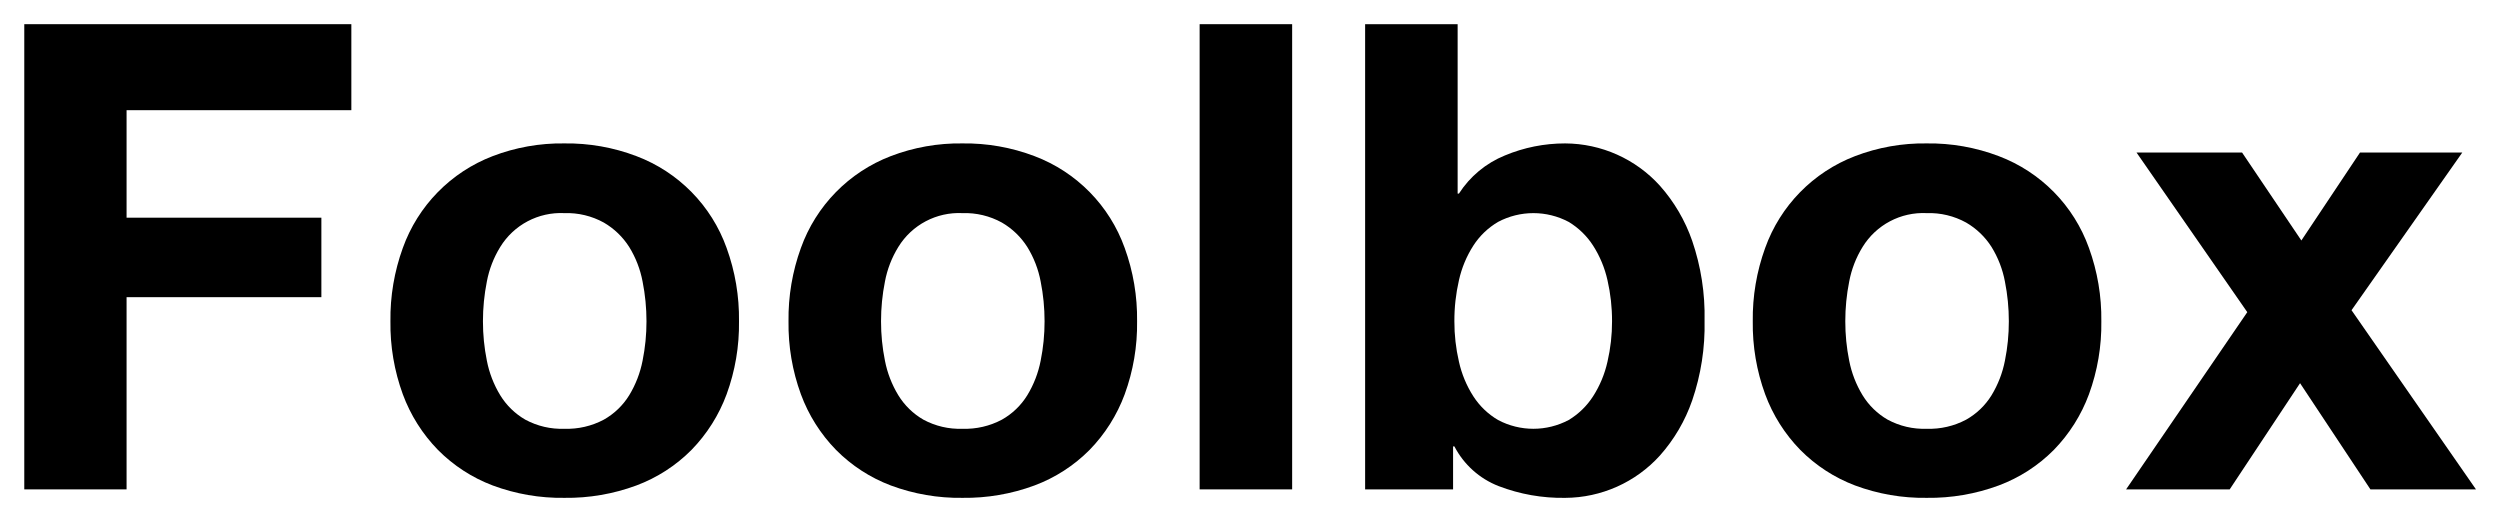
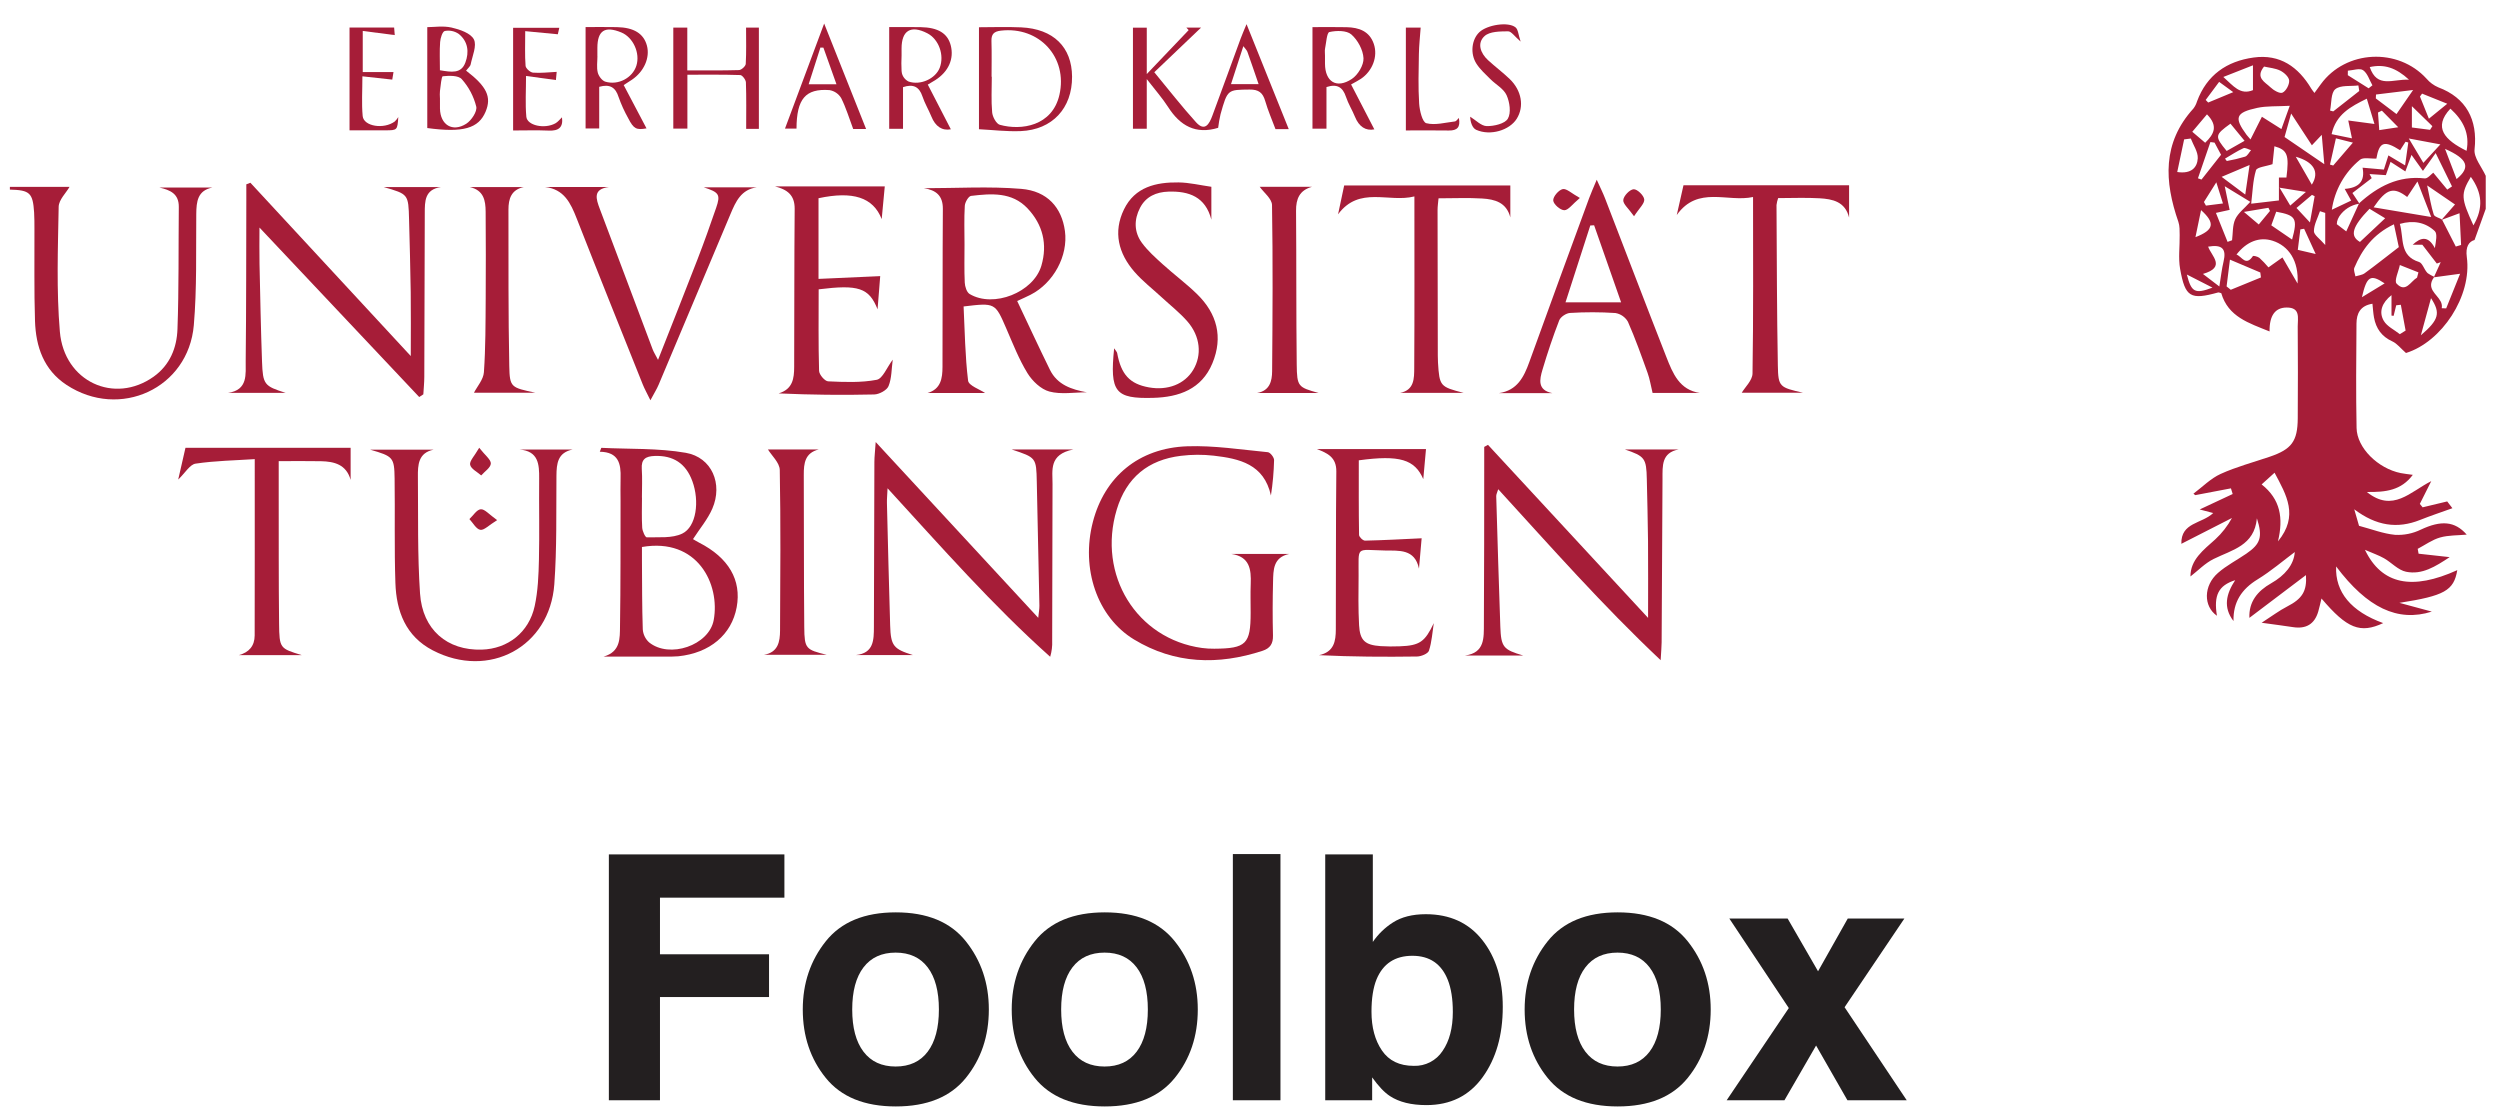
- <svg xmlns="http://www.w3.org/2000/svg" id="Layer_1" data-name="Layer 1" viewBox="0 0 509.472 106.421">
-   <path d="M71.601,4.928V22.454H25.794v21.908H65.493V60.561H25.794V99.73H4.948V4.928Z" />
-   <path d="M82.089,50.536a31.393,31.393,0,0,1,18.323-18.722A39.209,39.209,0,0,1,115.017,29.226a39.741,39.741,0,0,1,14.671,2.589A31.263,31.263,0,0,1,148.078,50.536a42.172,42.172,0,0,1,2.523,14.938,41.617,41.617,0,0,1-2.523,14.871A32.25,32.25,0,0,1,140.908,91.697,31.229,31.229,0,0,1,129.688,98.933a40.688,40.688,0,0,1-14.671,2.523A40.142,40.142,0,0,1,100.411,98.933a31.319,31.319,0,0,1-11.153-7.236A32.188,32.188,0,0,1,82.089,80.345,41.574,41.574,0,0,1,79.566,65.474,42.129,42.129,0,0,1,82.089,50.536ZM99.217,73.506a21.361,21.361,0,0,0,2.722,7.037,14.475,14.475,0,0,0,5.112,4.979,15.596,15.596,0,0,0,7.967,1.859,15.969,15.969,0,0,0,8.033-1.859,14.329,14.329,0,0,0,5.178-4.979A21.405,21.405,0,0,0,130.95,73.506a40.207,40.207,0,0,0,.796-8.032,41.231,41.231,0,0,0-.796-8.1,20.705,20.705,0,0,0-2.722-7.037,15.12,15.12,0,0,0-5.178-4.979,15.548,15.548,0,0,0-8.033-1.926,14.503,14.503,0,0,0-13.079,6.904,20.665,20.665,0,0,0-2.722,7.037,41.194,41.194,0,0,0-.797,8.1A40.171,40.171,0,0,0,99.217,73.506Z" />
-   <path d="M163.214,50.536a31.393,31.393,0,0,1,18.323-18.722A39.209,39.209,0,0,1,196.142,29.226a39.741,39.741,0,0,1,14.671,2.589A31.263,31.263,0,0,1,229.203,50.536a42.172,42.172,0,0,1,2.523,14.938,41.617,41.617,0,0,1-2.523,14.871A32.25,32.25,0,0,1,222.033,91.697,31.229,31.229,0,0,1,210.813,98.933a40.688,40.688,0,0,1-14.671,2.523A40.142,40.142,0,0,1,181.536,98.933a31.319,31.319,0,0,1-11.153-7.236,32.188,32.188,0,0,1-7.17-11.352,41.574,41.574,0,0,1-2.523-14.871A42.129,42.129,0,0,1,163.214,50.536Zm17.128,22.97a21.361,21.361,0,0,0,2.722,7.037,14.475,14.475,0,0,0,5.112,4.979,15.596,15.596,0,0,0,7.967,1.859,15.969,15.969,0,0,0,8.033-1.859,14.329,14.329,0,0,0,5.178-4.979,21.405,21.405,0,0,0,2.722-7.037,40.207,40.207,0,0,0,.796-8.032,41.231,41.231,0,0,0-.796-8.1,20.705,20.705,0,0,0-2.722-7.037,15.12,15.12,0,0,0-5.178-4.979,15.548,15.548,0,0,0-8.033-1.926,14.503,14.503,0,0,0-13.079,6.904,20.665,20.665,0,0,0-2.722,7.037,41.194,41.194,0,0,0-.797,8.1A40.171,40.171,0,0,0,180.342,73.506Z" />
-   <path d="M263.325,4.928V99.73h-18.854V4.928Z" />
-   <path d="M297.05,4.928V39.45h.266A20.132,20.132,0,0,1,306.676,31.682a31.699,31.699,0,0,1,12.282-2.456,26.181,26.181,0,0,1,19.319,8.631,33.301,33.301,0,0,1,6.572,11.219,47.088,47.088,0,0,1,2.522,16.266,47.063,47.063,0,0,1-2.522,16.265,33.277,33.277,0,0,1-6.572,11.22,26.181,26.181,0,0,1-19.319,8.631,36.208,36.208,0,0,1-13.543-2.391,17.182,17.182,0,0,1-9.028-8.099h-.266v8.763h-17.925V4.928Zm30.539,52.181a21.881,21.881,0,0,0-2.921-7.037,15.296,15.296,0,0,0-4.979-4.846,15.365,15.365,0,0,0-14.406,0,15.068,15.068,0,0,0-5.045,4.846,21.837,21.837,0,0,0-2.921,7.037A36.684,36.684,0,0,0,296.386,65.474a36.067,36.067,0,0,0,.929,8.231,21.81,21.81,0,0,0,2.921,7.037,15.052,15.052,0,0,0,5.045,4.847,15.365,15.365,0,0,0,14.406,0,15.28,15.28,0,0,0,4.979-4.847,21.853,21.853,0,0,0,2.921-7.037,36.175,36.175,0,0,0,.929-8.231A36.793,36.793,0,0,0,327.588,57.109Z" />
-   <path d="M359.719,50.536a31.393,31.393,0,0,1,18.323-18.722A39.211,39.211,0,0,1,392.646,29.226a39.74,39.74,0,0,1,14.672,2.589A31.261,31.261,0,0,1,425.708,50.536a42.194,42.194,0,0,1,2.521,14.938,41.638,41.638,0,0,1-2.521,14.871,32.264,32.264,0,0,1-7.17,11.352,31.224,31.224,0,0,1-11.221,7.236,40.687,40.687,0,0,1-14.672,2.523A40.144,40.144,0,0,1,378.041,98.933a31.319,31.319,0,0,1-11.153-7.236,32.188,32.188,0,0,1-7.17-11.352,41.574,41.574,0,0,1-2.523-14.871A42.128,42.128,0,0,1,359.719,50.536Zm17.128,22.97a21.361,21.361,0,0,0,2.722,7.037,14.475,14.475,0,0,0,5.112,4.979,15.593,15.593,0,0,0,7.966,1.859,15.969,15.969,0,0,0,8.033-1.859,14.34,14.34,0,0,0,5.18-4.979,21.424,21.424,0,0,0,2.721-7.037,40.171,40.171,0,0,0,.797-8.032,41.194,41.194,0,0,0-.797-8.1,20.724,20.724,0,0,0-2.721-7.037,15.133,15.133,0,0,0-5.18-4.979,15.547,15.547,0,0,0-8.033-1.926,14.503,14.503,0,0,0-13.078,6.904,20.665,20.665,0,0,0-2.722,7.037,41.194,41.194,0,0,0-.797,8.1A40.171,40.171,0,0,0,376.846,73.506Z" />
-   <path d="M435.399,31.085h21.51l12.083,17.924,11.949-17.924h20.846L479.215,63.216l25.36,36.514H483.066L468.726,78.087,454.386,99.73H433.275L457.971,63.615Z" />
+ <svg xmlns="http://www.w3.org/2000/svg" id="content" viewBox="0 0 1348.207 603.22">
+   <defs>
+     <style>.cls-1{fill:#231f20;}.cls-2{fill:#a61d38;}</style>
+   </defs>
+   <path class="cls-1" d="M328.35,460.764h94.666v23.329H355.911v30.534h58.817v23.059H355.911v55.665H328.35Z" />
+   <path class="cls-1" d="M520.834,581.341q-12.429,15.344-37.74,15.343-25.312,0-37.74-15.343-12.431-15.343-12.431-36.944,0-21.237,12.431-36.807,12.429-15.569,37.74-15.57,25.31,0,37.74,15.57,12.431,15.569,12.43,36.807Q533.264,565.997,520.834,581.341Zm-20.536-14.188q6.034-8.005,6.034-22.756,0-14.75-6.034-22.709-6.037-7.958-17.294-7.96-11.26,0-17.339,7.96-6.081,7.959-6.08,22.709,0,14.752,6.08,22.756,6.079,8.005,17.339,8.003Q494.261,575.157,500.298,567.153Z" />
+   <path class="cls-1" d="M633.515,581.341q-12.429,15.344-37.74,15.343-25.312,0-37.74-15.343-12.431-15.343-12.431-36.944,0-21.237,12.431-36.807,12.429-15.569,37.74-15.57,25.31,0,37.74,15.57,12.431,15.569,12.43,36.807Q645.944,565.997,633.515,581.341Zm-20.536-14.188q6.034-8.005,6.034-22.756,0-14.75-6.034-22.709-6.037-7.958-17.294-7.96-11.26,0-17.339,7.96-6.081,7.959-6.08,22.709,0,14.752,6.08,22.756,6.079,8.005,17.339,8.003Q606.942,575.157,612.978,567.153Z" />
+   <path class="cls-1" d="M690.53,593.351H664.86V460.584H690.53Z" />
+   <path class="cls-1" d="M799.402,506.972q11.016,13.962,11.016,36.029,0,22.88-10.865,37.92-10.863,15.044-30.329,15.042-12.223,0-19.646-4.864-4.437-2.881-9.597-10.088v12.34H714.671V460.764h25.671v47.198A37.568,37.568,0,0,1,751.129,497.514q6.98-4.503,17.769-4.503Q788.387,493.011,799.402,506.972Zm-21.457,59.808q5.54-8.016,5.541-21.077,0-10.448-2.725-17.294-5.177-12.97-19.071-12.97-14.077,0-19.345,12.7-2.726,6.755-2.725,17.474,0,12.612,5.631,20.896,5.629,8.288,17.164,8.287A17.805,17.805,0,0,0,777.945,566.78Z" />
+   <path class="cls-1" d="M910.128,581.341q-12.429,15.344-37.74,15.343-25.312,0-37.74-15.343-12.431-15.343-12.431-36.944,0-21.237,12.431-36.807,12.429-15.569,37.74-15.57,25.31,0,37.74,15.57,12.431,15.569,12.43,36.807Q922.558,565.997,910.128,581.341Zm-20.536-14.188q6.034-8.005,6.034-22.756,0-14.75-6.034-22.709-6.037-7.958-17.294-7.96-11.26,0-17.339,7.96-6.081,7.959-6.08,22.709,0,14.752,6.08,22.756,6.079,8.005,17.339,8.003Q883.555,575.157,889.592,567.153Z" />
+   <path class="cls-1" d="M931.16,593.351l33.507-49.72-32.066-48.279h31.436l16.402,28.438,16.024-28.438H1026.997L994.751,543.181l33.507,50.17H996.282L979.386,563.834l-17.061,29.517Z" />
+   <path class="cls-2" d="M1270.516,106.962c.555.838,1.15,1.736,1.748,2.639l0-0C1271.666,108.698,1271.071,107.8,1270.516,106.962Z" />
+   <path class="cls-2" d="M1316.979,118.479q3.693,7.24,7.387,14.479-3.693-7.239-7.386-14.48Z" />
+   <path class="cls-2" d="M1312.713,116.115c.765.941,2.829,1.459,4.174,2.214l.003-.003C1315.544,117.574,1313.478,117.056,1312.713,116.115Z" />
+   <path class="cls-2" d="M1312.601,149.549l-.002 0c-4.339,6.082,1.52,8.935,3.599,12.985C1314.12,158.485,1308.265,155.632,1312.601,149.549Z" />
+   <path class="cls-2" d="M1316.586,163.434a6.804,6.804,0,0,0-.353-.835A6.804,6.804,0,0,1,1316.586,163.434Z" />
+   <path class="cls-2" d="M1272.108,109.89l.001-.003a15.705,15.705,0,0,0-10.521,6.713A15.7,15.7,0,0,1,1272.108,109.89Z" />
+   <path class="cls-2" d="M1309.286,147.374a22.863,22.863,0,0,0,3.376,1.888l.008-.017A21.327,21.327,0,0,1,1309.286,147.374Z" />
+   <path class="cls-2" d="M1312.528,149.559l.071-.01-.071.01Z" />
+   <path class="cls-2" d="M1334.491,80.534c1.769-16.005-4.559-27.841-19.57-33.435a17.382,17.382,0,0,1-6.336-4.667C1293.193,25.53,1265.029,26.932,1251.604,45.377c-1.104,1.516-2.21,3.03-3.465,4.751-.793-1.072-1.282-1.626-1.654-2.25-7.038-11.809-16.881-18.818-31.143-16.858-14.518,1.995-25.233,9.417-30.51,23.627a11.981,11.981,0,0,1-1.987,3.914c-16.827,18.519-15.649,39.339-8.083,61.091.761,2.188.655,4.727.694,7.107.102,6.105-.808,12.367.245,18.29,2.719,15.299,5.612,16.799,20.478,12.677.394-.109.9.185,1.708.375,3.756,12.778,14.835,16.093,26.047,20.642-.112-8.725,3.114-12.844,9.175-12.896,7.673-.065,5.981,5.77,6.014,10.142q.188,24.842.013,49.686c-.092,12.349-3.349,16.627-15.081,20.622-8.863,3.018-18.001,5.43-26.488,9.279-5.396,2.446-9.823,7.028-14.686,10.652q.491.397.98.794,9.624-1.831,19.248-3.662.468,1.527.936,3.053c-5.727,2.682-11.455,5.363-17.793,8.331,2.738.725,4.6,1.218,7.299,1.932-6.16,5.849-17.476,4.97-17.184,16.595,9.324-4.761,18.304-9.346,27.284-13.93a44.688,44.688,0,0,1-8.966,11.502c-6.45,5.791-13.449,11.025-13.415,20.038,4.034-3.121,7.832-7.128,12.476-9.431,9.978-4.949,21.996-7.148,23.363-21.93,3.233,10.132,1.944,13.814-5.717,19.077-5.081,3.491-10.691,6.351-15.284,10.384-7.904,6.942-7.858,18.039-.55,23.094-1.808-11.031.767-16.325,9.848-19.198-4.894,7.423-6.609,14.663-.917,22.042-.221-10.261,4.373-17.201,12.994-22.481,7.301-4.472,13.872-10.134,20.048-14.734-.458,6.833-5.309,12.638-12.768,16.864-7.336,4.156-12.083,10-11.703,18.633,10.249-7.749,20.506-15.505,30.504-23.064.583,8.648-1.993,12.767-10.137,16.943-4.292,2.2-8.188,5.173-13.763,8.763,7.441,1.031,12.215,1.634,16.968,2.365,6.931,1.066,11.537-1.571,13.55-8.367.67-2.262,1.141-4.583,1.755-7.086,13.79,16.266,20.914,19.066,33.28,13.271-17.279-6.244-25.972-16.704-25.39-30.553,16.822,22.338,33.185,30.158,51.614,24.359-6.028-1.629-11.755-3.176-17.482-4.724,24.186-3.797,29.363-6.557,31.209-17.639-24.205,10.968-40.692,7.909-49.797-10.962,4.404,1.919,7.507,2.967,10.299,4.559,4.057,2.314,7.61,6.399,11.88,7.269,8.62,1.757,15.771-2.768,23.509-7.883-6.547-.723-11.654-1.287-16.76-1.851q-.237-1.312-.476-2.624c3.999-2.1,7.799-4.893,12.051-6.11,4.515-1.292,9.457-1.089,14.374-1.554-6.434-7.383-13.918-7.777-24.749-2.691a28.1,28.1,0,0,1-13.883,2.805c-6.443-.613-12.708-3.085-19.434-4.865-.603-2.084-1.36-4.699-2.578-8.908,11.86,8.96,23.226,10.645,35.504,5.74,5.576-2.228,11.291-4.11,17.427-6.324-.924-1.206-2.155-2.811-2.804-3.657-5.049,1.211-9.146,2.193-13.244,3.176q-.757-.922-1.513-1.844c1.777-3.537,3.553-7.075,6.167-12.279-11.309,5.671-20.726,17.146-34.751,5.848,10.182.148,18.517-.824,24.798-9.242-2.746-.393-4.666-.569-6.545-.952-12.246-2.49-23.57-13.555-23.781-24.292-.37-18.779-.205-37.572-.053-56.358.042-5.256,1.93-9.63,8.613-10.667.287,2.653.4,5.051.83,7.392,1.092,5.951,4.12,10.291,9.89,12.907,2.555,1.159,4.469,3.733,7.361,6.267,19.253-5.962,35.689-30.657,32.804-51.763-.752-5.503,1.097-8.343,4.172-9.177,2.336-6.503,4.186-11.651,6.035-16.799V94.832C1338.372,90.051,1333.995,85.023,1334.491,80.534Zm-106.026,211.413c3.013-12.582,1.341-22.705-8.808-30.71,2.527-2.286,4.615-4.175,6.975-6.31C1233.048,266.967,1239.803,278.203,1228.465,291.947ZM1246.76,78.354c1.09-1.156,2.463-2.611,5.321-5.642.551,6.346.943,10.868,1.374,15.828-7.561-5.165-14.138-9.658-21.441-14.648.807-2.869,1.839-6.534,3.561-12.654C1240.033,68.061,1243.294,73.051,1246.76,78.354Zm-36.017,6.126a85.888,85.888,0,0,1-9.87,2.349q-.483-.639-.966-1.279c3.284-1.919,6.471-4.049,9.911-5.626,1.002-.459,2.727.664,4.121,1.061C1212.888,82.192,1212.056,84.016,1210.743,84.48Zm2.421,4.501c-.892,6.092-1.477,10.08-2.336,15.94-4.521-3.39-7.979-5.983-12.739-9.553C1203.498,93.076,1207.4,91.423,1213.164,88.981Zm-12.355-7.571c-6.561-7.948-6.466-8.56,2.045-14.719,2.403,2.923,4.797,5.837,7.603,9.251C1206.941,77.934,1203.848,79.687,1200.809,81.41Zm-3.032,2.057c-3.683,4.67-7.112,9.02-10.542,13.369l-1.923-.684q3.359-9.772,6.718-19.545,1.12.151,2.239.302C1195.465,79.146,1196.661,81.382,1197.777,83.467Zm-10.786,29.839c7.762,7.001,6.995,10.731-3.021,14.59C1185.004,122.899,1185.965,118.259,1186.991,113.306Zm2.627-2.425q-.538-.974-1.075-1.947c1.95-3.101,3.9-6.203,6.676-10.62,1.436,4.575,2.355,7.503,3.582,11.41C1195.427,110.149,1192.523,110.515,1189.618,110.881Zm12.783,2.304c-.767-3.701-1.482-7.154-2.641-12.751,5.556,3.388,9.498,5.791,13.794,8.41-3.255,3.62-6.619,6.086-8.131,9.397-1.525,3.34-1.213,7.52-1.705,11.331q-1.215.432-2.429.863c-2.005-4.988-4.01-9.976-6.281-15.624C1197.613,114.239,1199.823,113.752,1202.402,113.185Zm20.925-1.128q.416.85.833,1.7c-1.905,2.299-3.811,4.598-6.048,7.297-2.408-2.037-4.369-3.696-8.004-6.772C1215.712,113.339,1219.519,112.698,1223.326,112.057Zm-9.3-2.205c.765-6.273.88-12.386,2.58-18.022.515-1.708,5.41-2.096,8.923-3.303.232-2.181.623-5.869,1.024-9.652,7.071,2.001,8.012,4.685,6.474,16.877H1228.983v12.341C1224.174,108.658,1219.631,109.193,1214.026,109.852Zm13.498,4.319c10.722,1.971,11.651,3.617,8.561,15.022-4.051-2.772-7.462-5.106-11.216-7.674C1225.769,119.028,1226.661,116.56,1227.525,114.171Zm7.565-3.311c-1.685-2.816-3.37-5.632-5.773-9.65,5.563.898,8.964,1.447,14.224,2.296C1240.032,106.56,1237.561,108.71,1235.09,110.86Zm11.714-5.77q.721.359,1.442.717c-.762,4.265-1.523,8.53-2.526,14.148-2.958-3.177-4.869-5.228-7.266-7.804C1241.51,109.566,1244.157,107.328,1246.804,105.09Zm-.082-5.507c-3.359-5.849-6.004-10.455-8.649-15.061C1247.831,87.295,1251.014,92.778,1246.721,99.583Zm-25.766-63.686c2.779.641,6.059.854,8.776,2.202,2.071,1.028,4.66,3.42,4.779,5.344.137,2.212-1.699,5.664-3.606,6.528-1.487.674-4.863-1.306-6.565-2.965C1221.532,44.271,1216.091,41.984,1220.955,35.897Zm-3.636,22.277c5.115-1.097,10.545-.727,17.509-1.117-1.807,5.029-3.048,8.484-4.512,12.557-3.914-2.479-6.96-4.408-10.504-6.653-2.035,4.042-3.949,7.847-6.161,12.241-1.204-1.414-1.704-1.934-2.128-2.51C1204.693,63.425,1205.595,60.688,1217.319,58.174Zm-2.333-22.959V48.614c-6.947,2.843-10.555-2.304-15.988-7.106C1204.78,39.232,1209.609,37.331,1214.986,35.215Zm-18.246,8.935c2.562,1.865,4.635,3.375,7.609,5.54-5.188,2.155-9.344,3.881-13.5,5.607q-.679-.698-1.358-1.396C1191.778,50.825,1194.065,47.748,1196.74,44.15Zm-6.556,17.513c6.199,6.336,3.781,10.698-.973,15.324-2.155-1.837-4.334-3.695-6.949-5.924C1185.107,67.687,1187.67,64.646,1190.184,61.663Zm-16.039,31.103c1.264-5.978,2.491-11.784,3.719-17.59q1.799-.237,3.598-.473c1.35,3.561,3.928,7.184,3.751,10.667C1184.968,90.178,1181.896,93.932,1174.145,92.765Zm5.19,55.283c4.735,2.419,8.809,4.5,13.822,7.061C1183.729,158.655,1181.763,157.666,1179.335,148.048Zm19.779-6.955c-.953,3.98-1.386,8.085-2.261,13.402-3.015-2.305-5.462-4.175-8.853-6.768,12.68-3.696,4.562-9.609,2.808-14.719C1198.416,131.71,1200.762,134.215,1199.114,141.093Zm3.903,15.181q-1.127-.906-2.254-1.813c.542-4.341,1.083-8.682,1.802-14.45,6.385,2.703,11.383,4.82,16.382,6.936q.169,1.337.339,2.675Q1211.152,152.949,1203.017,156.274Zm36.028-3.361c-2.563-4.421-5.126-8.842-8.162-14.079-2.568,1.825-4.853,3.449-7.539,5.358a53.592,53.592,0,0,0-4.863-5.105c-.901-.745-3.305-1.325-3.536-.981-3.836,5.729-5.885.275-8.841-.835,5.51-7.096,12.474-9.666,19.438-7.459C1234.291,132.587,1239.768,140.703,1239.045,152.914Zm.117-18.178c.496-3.965.937-7.492,1.379-11.02q1.018-.174,2.036-.349c1.86,4.063,3.719,8.126,6.232,13.618C1244.699,136.026,1242.216,135.448,1239.162,134.736Zm14.794-2.614c-2.893-3.37-6.123-5.443-6.099-7.477.042-3.596,2.064-7.169,3.257-10.751q1.422.461,2.842.921Zm76.216-50.782c-11.617-5.725-18.258-12.574-8.712-22.75C1328.471,64.975,1331.978,72.062,1330.171,81.339Zm-5.392,15.234c-1.999-5.241-3.903-10.233-6.213-16.29C1330.899,85.751,1332.486,90.246,1324.779,96.573Zm-18.6-46.086c4.021,1.617,8.043,3.234,13.586,5.462-3.695,3.009-6.159,5.016-9.905,8.067-1.987-4.937-3.402-8.451-4.816-11.966Q1305.612,51.269,1306.179,50.487Zm9.874,27.379c-3.587,3.895-6.16,6.689-9.175,9.962-2.394-4.005-4.482-7.5-7.858-13.149C1305.825,75.954,1310.607,76.848,1316.053,77.867Zm-15.368-9.12V57.265c4.655,4.533,7.857,7.651,11.058,10.769l-1.256,1.98C1307.467,69.624,1304.447,69.233,1300.684,68.747Zm-8.292-7.235c-3.888-2.94-7.522-5.687-11.157-8.435q.053-1.053.105-2.106c6.088-.741,12.175-1.482,20.006-2.436C1297.617,53.941,1295.195,57.45,1292.393,61.512Zm.94,7.11c-4.415.668-6.888,1.042-10.248,1.55-.252-3.537-.463-6.512-.674-9.486q1.042-.507,2.084-1.015C1287.035,62.244,1289.576,64.818,1293.332,68.622Zm5.808-25.651c-8.782-.409-17.188,4.867-21.181-6.807C1285.767,34.464,1292.02,36.45,1299.14,42.971ZM1268.373,74.599c-4.001-.823-7.148-1.47-10.978-2.257,2.345-10.652,10.197-14.817,18.984-19.13,1.367,4.523,2.605,8.623,4.123,13.645-4.966-.661-9.138-1.217-14.126-1.881C1267.141,68.662,1267.624,70.991,1268.373,74.599Zm-2.21-36.48c2.8-.183,6.395-1.517,8.203-.266,2.408,1.666,3.425,5.343,5.039,8.156q-1.025.807-2.048,1.615-5.614-3.534-11.227-7.068Q1266.147,39.337,1266.163,38.119Zm-6.77,9.978c2.806-2.306,8.184-1.483,12.445-2.019q.235,1.498.469,2.995-7.016,5.502-14.032,11.004-.854-.224-1.708-.449C1257.397,55.648,1256.945,50.109,1259.393,48.097Zm.321,26.505c3.158.797,5.87,1.482,9.167,2.314-4.001,4.653-7.31,8.501-10.619,12.349l-1.742-.518C1257.505,84.383,1258.491,80.019,1259.714,74.602Zm-2.202,38.517a42.554,42.554,0,0,1,15.152-26.937c1.785-1.524,5.74-.506,8.868-.666,1.582-8.953,4.115-10.031,12.802-4.495q1.469-2.288,2.937-4.574.741.201,1.482.401c-.531,3.802-1.062,7.604-1.724,12.339-3.576-2.134-6.214-3.709-9.01-5.378-.862,2.706-1.592,4.997-2.434,7.639-3.698-.328-7.265-.645-11.488-1.019,1.461,7.511-2.142,10.873-9.641,11.438,1.258,2.28,2.201,3.986,3.483,6.308C1264.636,109.741,1261.703,111.132,1257.512,113.119Zm7.786,11.672c-2.135-1.63-3.771-2.879-5.092-3.888a6.997,6.997,0,0,1,.602-2.833,10.103,10.103,0,0,1,.781-1.47,15.705,15.705,0,0,1,10.521-6.713c.038-.083.077-.167.115-.251l.04-.035c-.598-.903-1.192-1.801-1.748-2.639-.565-.853-1.089-1.644-1.532-2.313-.131-.198-.255-.385-.371-.559,3.764-2.898,7.087-5.457,10.41-8.016q-.579-1.1-1.159-2.201c2.818.184,5.636.368,8.797.574.815-2.315,1.612-4.579,2.52-7.158,2.65,1.711,5.079,3.28,7.983,5.155,1.028-2.763,1.923-5.167,3.316-8.911,2.234,3.127,3.904,5.465,6.168,8.635,1.921-2.693,3.632-5.092,6.859-9.617,3.603,7.347,6.209,12.661,8.815,17.974q-1.276.863-2.553,1.727-3.772-4.559-7.548-9.123c-1.144.808-3.026,3.259-4.61,3.08-14.181-1.603-25.315,4.335-35.347,13.392.054.082.108.164.163.245l-.002-.002c-.105.01-.212.033-.317.046C1269.933,114.649,1267.753,119.418,1265.297,124.791Zm45.811-7.77c-11.303-1.895-20.684-3.468-31.057-5.207,6.975-10.293,10.819-11.147,18.103-5.579,1.381-2.086,2.758-4.165,5.529-8.349C1306.45,105.015,1308.34,109.886,1311.108,117.021Zm-33.271-4.434c2.578,1.564,5.261,3.192,8.435,5.117-4.745,4.458-9.147,8.594-13.594,12.773C1267.111,127.256,1268.403,122.328,1277.838,112.587Zm-7.611,36.448c-.228-1.546-1.102-3.365-.582-4.595,4.111-9.713,9.938-18.009,21.362-23.487,1.182,5.52,2.124,9.917,2.638,12.315-7.089,5.461-12.684,9.91-18.457,14.114C1273.846,148.36,1271.897,148.506,1270.227,149.035Zm3.509,11.243c2.661-11.37,4.593-12.6,12.259-7.455C1281.914,155.304,1278.197,157.565,1273.736,160.278Zm20.456,19.935c-2.959-2.353-6.872-4.147-8.658-7.189-2.852-4.856-.932-9.816,4.158-13.867v11.033q.572.069,1.144.139.701-2.845,1.401-5.691l2.49-.276,2.578,13.909Q1295.748,179.242,1294.192,180.213Zm9.274-30.485c-3.489,2.021-6.126,8.433-11.029,3.21-1.39-1.481,1.07-6.575,1.763-10.012l10.016,3.961Q1303.842,148.307,1303.466,149.727Zm2.064,31.082c1.93-7.057,3.64-13.313,5.475-20.021C1316.272,168.828,1315.288,172.45,1305.53,180.809Zm13.651-14.507q-1.206-.044-2.412-.088a5.156,5.156,0,0,0,.068-1.725,5.444,5.444,0,0,0-.251-1.056,6.804,6.804,0,0,0-.353-.835c-.011-.022-.024-.043-.035-.065-2.079-4.05-7.939-6.902-3.599-12.985l-.071.01v-0l.134-.296a22.863,22.863,0,0,1-3.376-1.888,4.055,4.055,0,0,1-.392-.373c-1.634-1.781-2.494-5.143-4.338-5.716-10.821-3.356-8.078-12.918-10.365-20.541,7.251-2.089,13.711-.897,18.806,3.839,1.555,1.446.68,5.506.076,9.237-3.588-6.883-7.604-5.868-11.977-1.823h5.239c2.782,3.611,5.29,6.87,7.799,10.127q1.055-.379,2.11-.757-1.788,3.939-3.575,7.877c.034.019.071.037.104.056l-.007.008 0-0-0.0 0c-.061.082-.109.159-.166.239,1.976-.269,3.955-.539,6.199-.844,2.271-.309,4.814-.656,7.9-1.076C1323.711,155.052,1321.446,160.677,1319.181,166.303Zm5.185-33.345q-3.693-7.24-7.387-14.479c-.11.041-.221.082-.33.123.08-.09.159-.181.238-.272-1.345-.755-3.409-1.274-4.174-2.214a1.339,1.339,0,0,1-.243-.433c-1.406-4.324-2.088-8.883-3.544-15.685,5.674,3.881,9.961,6.814,15.02,10.274-2.866,3.272-4.975,5.679-7.056,8.055l.019.01-.003.003.001.001.001-.001.072.14c2.593-.963,5.247-1.949,9.407-3.493.299,6.137.568,11.63.836,17.123Q1325.794,132.533,1324.366,132.958Zm9.515-11.411c-6.78-14.764-6.875-16.873-1.403-26.178C1338.726,104.175,1339.265,112.206,1333.881,121.547Z" />
+   <path class="cls-2" d="M1316.907,118.34l-.001-.001-.216.221C1316.761,118.487,1316.904,118.342,1316.907,118.34Z" />
+   <path class="cls-2" d="M105.844,115.439c.067-6.74.685-12.704,8.669-14.298H85.986c5.886,1.367,10.511,3.358,10.441,10.486-.218,21.97.071,43.957-.723,65.905-.363,10.028-4.056,19.34-12.856,25.606-21.127,15.045-48.271,2.735-50.566-24.294-1.894-22.309-1.039-44.883-.643-67.326.067-3.771,3.991-7.473,5.872-10.752H5.33v1.484c10.753.262,12.393,1.775,13.069,12.342.189,2.954.158,5.924.172,8.886.075,16.548-.227,33.107.307,49.64.447,13.848,4.698,26.36,17.004,34.455,28.696,18.875,65.714,1.88,68.64-32.189C106.228,155.509,105.646,135.429,105.844,115.439Z" />
+   <path class="cls-2" d="M559.122,259.916q.711,33.342,1.409,66.684c.035,1.766-.324,3.54-.626,6.587-29.375-31.772-57.775-62.488-87.657-94.808-.346,5.094-.697,7.94-.708,10.788-.11,29.65-.135,59.3-.257,88.95-.029,6.963-.036,14.122-9.7,15.147h30.735c-10.479-3.269-11.937-4.934-12.272-16.007-.665-21.976-1.194-43.956-1.738-65.935-.054-2.19.176-4.388.338-7.998,29.239,31.911,56.576,63.061,87.7,90.865a25.78,25.78,0,0,0,1.076-8.636q.08-42.252.188-84.504c.031-7.448-2.062-15.976,11.203-18.652H545.583C558.848,246.789,558.841,246.789,559.122,259.916Z" />
+   <path class="cls-2" d="M876.265,242.385c10.762,3.647,11.6,4.726,11.833,16.019.229,11.11.561,22.22.655,33.331.115,13.438.027,26.879.027,41.483-29.183-31.545-57.76-62.434-86.336-93.323l-2.032,1.114q0,5.08-0,10.161c-.039,28.406.008,56.813-.178,85.218-.048,7.397.619,15.667-10.138,17.112h31.305c-10.665-3.151-11.909-4.454-12.302-15.604-.828-23.441-1.522-46.887-2.21-70.334-.029-.987.556-1.991,1.077-3.73,28.56,31.242,55.963,62.375,87.597,92.194.271-4.809.512-7.223.528-9.638q.282-44.087.47-88.175c.019-6.992-.587-14.092,8.735-15.83H876.265Z" />
+   <path class="cls-2" d="M141.302,194.936c-.63-17.536-.971-35.083-1.35-52.627-.136-6.278-.022-12.561-.022-19.59,29.011,30.778,57.578,61.085,86.146,91.392q1.111-.726,2.222-1.452c.181-3.142.507-6.284.52-9.427q.182-44.122.254-88.244c.01-6.444-.052-12.797,8.615-14.089H206.983c13.243,3.808,13.266,3.808,13.616,17.419.337,13.094.718,26.188.895,39.285.148,10.969.03,21.942.03,34.409-29.468-31.842-57.979-62.649-86.489-93.456q-1.099.424-2.198.848c0,2.832.007,5.664-.001,8.496-.077,28.922-.017,57.845-.336,86.763-.078,7.054,1.392,15.702-9.602,17.217H154.075C142.508,208.201,141.75,207.433,141.302,194.936Z" />
+   <path class="cls-2" d="M566.202,199.408c-5.979-12.158-11.663-24.461-17.649-37.074,2.769-1.29,5-2.247,7.158-3.347C568.179,152.634,576.11,137.929,574.301,124.593c-1.706-12.579-9.395-21.571-23.573-22.745-17.376-1.439-34.961-.343-52.456-.343,6.435,1.012,10.244,3.908,10.193,11.152-.199,28.411-.09,56.823-.194,85.235-.022,6.093-.851,11.956-8.069,14.053H531.255c-2.875-1.973-8.85-3.969-9.18-6.657-1.631-13.294-1.769-26.771-2.425-40.016,17.095-2.051,17.001-2.011,23.041,11.914,3.534,8.148,6.788,16.533,11.404,24.052,2.603,4.239,7.248,8.686,11.811,9.905,6.313,1.688,13.416.424,20.181.424C577.878,210.049,570.197,207.533,566.202,199.408ZM522.9,158.547c-1.573-.943-2.522-3.997-2.623-6.127-.326-6.893-.122-13.811-.132-20.72s-.259-13.832.151-20.716c.114-1.916,2.004-5.177,3.372-5.339,10.862-1.285,22.012-2.241,30.487,6.754,8.228,8.735,10.819,19.312,7.458,30.838C557.398,157.69,535.72,166.235,522.9,158.547Z" />
+   <path class="cls-2" d="M377.013,292.631c-1.258-.641-2.454-1.405-3.291-1.888,3.675-5.683,7.92-10.674,10.417-16.424,5.801-13.361-.245-27.688-14.316-30.132-14.891-2.586-30.346-1.923-45.554-2.679q-.403,1.053-.807,2.106c10.217.15,11.451,6.599,11.21,14.198-.133,4.191-.008,8.39-.018,12.586-.056,22.457.065,44.918-.294,67.371-.101,6.293.363,13.734-8.842,16.314q16.438,0,32.877-.006a72.759,72.759,0,0,0,7.397-.151c17.052-1.769,28.764-11.655,31.491-26.472C399.973,312.826,392.938,300.753,377.013,292.631Zm-30.837-24.267c0-5.163.27-10.344-.075-15.485-.354-5.272,2.087-6.812,6.917-6.988,10.037-.365,16.834,3.985,20.352,13.571,3.961,10.796,2.204,24.606-5.444,28.295-5.473,2.64-12.695,1.839-19.153,2.016-.805.022-2.328-3.333-2.443-5.19-.333-5.389-.118-10.811-.118-16.22ZM384.89,334.401c-2.513,13.649-23.884,20.922-34.851,12.01a10.455,10.455,0,0,1-3.397-6.938c-.429-12.308-.353-24.633-.446-36.953-.018-2.43-.003-4.861-.003-7.532C376.251,289.796,388.441,315.118,384.89,334.401Z" />
+   <path class="cls-2" d="M674.491,314.872c-.201,5.182-.043,10.379-.043,15.569-0,16.878-2.41,19.284-19.593,19.4a46.402,46.402,0,0,1-6.65-.401c-35.297-4.881-56.553-39.419-45.963-74.64,5.184-17.242,16.937-26.843,34.611-28.984a75.885,75.885,0,0,1,17.698-.081c13.846,1.603,27.116,4.553,30.836,21.481a146.094,146.094,0,0,0,1.704-19.104c.014-1.466-2.063-4.126-3.368-4.251-14.459-1.383-29.002-3.69-43.433-3.187-26.252.915-44.646,16.515-50.936,40.85-6.479,25.069,2.235,51.254,22.271,63.374,21.864,13.226,45.294,13.907,69.255,6.064,4.083-1.336,5.731-3.846,5.616-8.256-.251-9.632-.208-19.279.036-28.912.162-6.356-.006-13.23,8.719-15.065h-31.215C673.957,300.185,674.794,307.051,674.491,314.872Z" />
+   <path class="cls-2" d="M290.762,258.099c-.141,14.573.222,29.154-.12,43.72-.196,8.35-.523,16.859-2.282,24.974-3.097,14.284-14.501,23.12-28.537,23.539-18.583.555-31.976-10.636-33.305-30.26-1.416-20.902-.942-41.936-1.153-62.914-.064-6.434.191-12.958,8.464-14.655H199.634c12.388,3.58,13.01,4.123,13.172,15.609.265,18.77-.204,37.559.427,56.312.513,15.264,5.553,28.724,20.171,36.313,30.281,15.719,63.058-1.806,65.529-35.643,1.419-19.424.975-38.99,1.148-58.495.059-6.642.633-12.526,8.776-14.187H280.08C290.404,243.251,290.836,250.343,290.762,258.099Z" />
+   <path class="cls-2" d="M898.663,192.588c-11.178-28.486-22.057-57.09-33.092-85.633-1.091-2.822-2.463-5.535-4.48-10.026-1.905,4.599-3.107,7.227-4.098,9.931-10.785,29.432-21.622,58.845-32.244,88.336-2.954,8.2-6.552,15.355-16.373,16.808h28.781c-8.152-1.576-6.906-7.325-5.323-12.628,2.68-8.983,5.64-17.903,9.035-26.634.724-1.86,3.757-3.857,5.829-3.974a190.915,190.915,0,0,1,24.441.039,9.563,9.563,0,0,1,6.777,4.718c3.974,9.025,7.287,18.349,10.622,27.643,1.171,3.264,1.704,6.756,2.676,10.749h25.53C905.678,210.322,902.085,201.308,898.663,192.588ZM844.251,163.039c4.554-14.119,8.959-27.775,13.363-41.43q1.034-.061,2.067-.123c4.772,13.624,9.544,27.248,14.554,41.553Z" />
+   <path class="cls-2" d="M386.23,112.004c-3.19,9.341-6.524,18.641-10.077,27.849-6.825,17.69-13.847,35.303-21.287,54.217-1.438-2.787-2.343-4.184-2.916-5.706-9.489-25.177-18.898-50.384-28.424-75.547-2.136-5.644-3.934-10.852,4.889-11.98H293.853c10.364,1.136,13.897,8.68,17.17,17.039,11.701,29.881,23.686,59.65,35.606,89.444.959,2.396,2.241,4.663,4.125,8.534,2.013-3.773,3.418-5.979,4.422-8.355q19.447-46.045,38.796-92.132c2.8-6.653,5.719-13.192,14.17-14.345H379.513C387.854,103.697,388.634,104.962,386.23,112.004Z" />
+   <path class="cls-2" d="M479.182,208.202c1.719-4.224,1.576-9.206,2.258-14.245-3.193,4.23-5.406,10.24-8.649,10.86-8.498,1.625-17.461,1.228-26.202.834-1.781-.08-4.817-3.63-4.875-5.649-.42-14.684-.225-29.385-.225-43.973,21.438-2.668,27.172-.856,31.765,10.783.585-7.326,1.078-13.484,1.431-17.9-11.179.501-22.186.993-33.274,1.49V106.901c18.456-3.958,29.475-.55,34.074,11.266.631-6.724,1.164-12.401,1.656-17.637H417.987c6.503,1.697,10.631,4.565,10.566,12.114-.249,28.424-.159,56.851-.269,85.276-.024,6.072-.699,11.951-8.394,14.238,17.483.777,34.525.979,51.552.571C474.16,212.663,478.264,210.455,479.182,208.202Z" />
+   <path class="cls-2" d="M754.879,348.538a99.927,99.927,0,0,1-10.367-.092c-8.356-.587-11.134-3.006-11.585-11.295-.482-8.867-.338-17.775-.263-26.663.138-16.382-1.975-13.935,14.283-13.61,7.431.148,16.05-.992,18.285,9.777.532-6.066,1.063-12.132,1.434-16.371-10.29.479-20.412,1.053-30.541,1.274-1.095.024-3.189-1.98-3.207-3.069-.223-13.476-.145-26.957-.145-40.249,22.088-3.012,30.205-.432,34.779,10.15.49-5.436.981-10.872,1.462-16.205H710.203c5.777,2.229,10.532,4.455,10.453,12.065-.297,28.397-.154,56.799-.272,85.198-.026,6.213-.862,12.162-9.083,13.879,17.971.86,35.429.975,52.882.718,2.249-.033,5.904-1.526,6.432-3.148,1.54-4.731,1.826-9.87,2.603-14.849C768.457,346.057,765.712,348.171,754.879,348.538Z" />
+   <path class="cls-2" d="M96.103,258.614c3.817-3.653,6.291-8.12,9.362-8.579,10.508-1.57,21.226-1.732,31.908-2.434,0,32.904.038,63.998-.035,95.091-.013,5.616-3.034,9.135-8.523,10.603H162.709c-11.774-3.608-12.051-3.61-12.202-17.013-.264-23.465-.158-46.935-.202-70.403-.01-5.622-.001-11.245-.001-17.191,8.115,0,15.444-.122,22.767.034,7.216.154,13.677,1.754,16.016,10.072V241.49H100.02C98.977,246.052,97.649,251.852,96.103,258.614Z" />
+   <path class="cls-2" d="M775.485,195.514c-.077-1.231-.102-2.467-.104-3.7q-.082-39.258-.128-78.516c-.001-2.116.341-4.231.524-6.354,8.351,0,16.002-.369,23.6.111,6.631.419,13.035,2.03,15.119,10.195V100.009H724.893c-1.023,4.83-2.161,10.2-3.299,15.569,11.461-15.467,27.306-6.131,41.166-9.649,0,31.906.099,62.2-.089,92.493-.035,5.601.09,11.945-7.616,13.447h34.272C776.556,208.588,776.281,208.239,775.485,195.514Z" />
+   <path class="cls-2" d="M904.254,115.953c11.362-16.009,27.406-6.703,41.134-9.71,0,32.588.215,63.89-.286,95.18-.06,3.716-4.04,7.368-5.808,10.378h33.068c-12.654-2.888-13.39-3.139-13.598-14.56-.527-28.888-.552-57.786-.724-86.68a17.055,17.055,0,0,1,.885-3.729c7.607,0,14.999-.336,22.346.097,6.987.412,13.822,1.781,15.911,10.415V99.912H907.873C906.786,104.733,905.52,110.343,904.254,115.953Z" />
+   <path class="cls-2" d="M621.957,214.556c13.828-.383,26.065-4.632,31.876-18.662,5.849-14.122,2.498-26.752-8.243-37.253-5.814-5.684-12.41-10.559-18.444-16.03-4.004-3.63-8.137-7.301-11.316-11.615-4.29-5.82-4.336-12.554-1.015-18.949,3.148-6.062,8.698-8.497,15.309-8.706,11.113-.352,19.949,2.778,23.144,15.118V100.729c-6.006-.843-11.837-2.277-17.685-2.354-12.114-.16-23.532,2.404-29.426,14.525-5.961,12.257-2.997,23.743,5.606,33.66,4.339,5.002,9.691,9.125,14.581,13.649,4.709,4.357,9.834,8.353,14.025,13.163,7.003,8.039,7.886,18.153,3.1,26.113-4.616,7.676-13.727,11.256-23.948,9.409-10.264-1.855-14.932-6.94-17.043-18.447-.131-.711-.809-1.323-1.646-2.621C598.456,211.441,601.29,215.129,621.957,214.556Z" />
+   <path class="cls-2" d="M433.725,338.235c-.271-27.374-.122-54.753-.259-82.13-.032-6.292.634-11.858,8.057-13.714H414.141c1.998,3.299,6.301,7.133,6.375,11.047.542,28.854.304,57.725.153,86.59-.031,6.014-1.021,11.818-8.739,13.104h33.93C434.56,350.329,433.841,349.906,433.725,338.235Z" />
+   <path class="cls-2" d="M707.53,100.745H679.347c2.154,3.049,6.572,6.407,6.629,9.837.494,29.872.305,59.759.058,89.638-.043,5.23-1.243,10.498-8.066,11.703H711.059c-11.019-3.107-11.617-3.361-11.756-15.326-.322-27.645-.141-55.296-.364-82.943C698.886,107.18,700.844,102.591,707.53,100.745Z" />
+   <path class="cls-2" d="M274.644,197.451c-.559-28.121-.397-56.256-.444-84.386-.01-5.799,1.464-10.803,8.339-12.201H253.269c7.675,1.704,8.585,7.347,8.631,13.296q.179,23.325.03,46.651c-.102,13.317-.036,26.661-.965,39.929-.277,3.961-3.657,7.704-5.363,11.053H288.698C275.613,208.975,274.873,208.99,274.644,197.451Z" />
+   <path class="cls-2" d="M618.428,42.651c4.449,5.767,8.376,10.169,11.518,15.074,6.438,10.054,14.835,14.921,26.984,11.207a67.533,67.533,0,0,1,1.285-7.329c3.774-13.44,3.819-13.182,15.707-13.312,4.837-.053,7.09,1.693,8.384,6.19,1.476,5.128,3.643,10.056,5.544,15.164h7.15C687.574,51.171,680.084,32.539,672.242,13.03c-1.318,3.203-2.323,5.438-3.167,7.732C663.962,34.666,658.931,48.601,653.768,62.486c-1.582,4.254-3.971,8.732-8.75,3.462-7.726-8.52-14.789-17.64-22.534-26.992,8.973-8.56,17.139-16.351,25.232-24.073h-7.934q.621.677,1.243,1.355c-7.25,7.606-14.5,15.211-22.59,23.699V14.927h-7.458V69.434h7.452ZM670.516,24.896c1.115,1.523,1.88,2.198,2.18,3.038,1.986,5.546,3.872,11.129,6.051,17.455H663.853C666.066,38.581,668.16,32.143,670.516,24.896Z" />
+   <path class="cls-2" d="M550.43,70.702c17.089-.698,27.809-12.362,27.717-29.347-.087-15.952-10.07-25.796-27.438-26.598-7.866-.363-15.762-.061-22.769-.061V69.691C535.234,70.056,542.858,71.011,550.43,70.702ZM535.052,60.607c-.578-6.356-.195-12.8-.195-19.209h-.125c0-6.41.148-12.824-.057-19.227-.12-3.727,1.332-5.204,5.015-5.636,20.844-2.447,36.242,14.475,31.636,34.627-3.84,16.801-20.535,19.359-32.135,16.142C537.275,66.773,535.272,63.026,535.052,60.607Z" />
+   <path class="cls-2" d="M402.169,34.467c-.07,1.226-2.336,3.287-3.641,3.327-9.319.289-18.651.154-27.881.154V14.876h-7.547V69.357H370.699V40.297c9.393,0,18.954-.134,28.5.181,1.109.036,3.008,2.535,3.057,3.944.293,8.247.143,16.509.143,25.066h6.849V14.877h-6.907C402.341,21.566,402.537,28.033,402.169,34.467Z" />
+   <path class="cls-2" d="M715.341,46.952c5.719-1.869,8.788.046,10.517,5.278,1.229,3.718,3.383,7.12,4.864,10.768,2.164,5.327,5.8,7.699,10.435,6.77-4.237-8.189-8.327-16.09-12.535-24.223,2.356-1.338,3.901-2.083,5.306-3.036,6.256-4.242,9.239-12.039,6.954-18.803-2.341-6.933-8.071-8.878-14.631-9.04-6.51-.161-13.028-.035-18.458-.035V69.4h7.549Zm-.798-17.067c-.002-.926-.117-1.875-.072-2.791a5.999,5.999,0,0,1,.109-.903c.643-3.142.946-8.596,2.34-8.911,3.776-.854,9.272-.931,11.823,1.288,3.455,3.004,6.365,8.362,6.569,12.843.168,3.716-3.01,9.003-6.302,11.175-8.247,5.443-14.441,1.497-14.462-8.257C714.544,32.847,714.547,31.367,714.544,29.885Z" />
+   <path class="cls-2" d="M323.144,46.814c5.668-1.579,8.802.209,10.461,5.544a73.491,73.491,0,0,0,5.187,11.425c2.982,5.815,4.413,6.379,9.86,5.452-3.905-7.41-8.049-15.275-12.309-23.358,2.065-1.333,3.289-2.09,4.479-2.898,6.522-4.432,9.793-11.92,8.048-18.384-1.755-6.497-7-9.784-16.267-9.972-5.894-.12-11.792-.022-16.807-.022V69.288h7.348ZM322.183,30.266h-.027c0-1.482-.004-2.964 0-4.446.025-9.371,4.031-11.96,12.891-8.332,6.418,2.629,10.287,11.176,8.13,17.961-2.071,6.515-9.736,10.71-16.765,8.583-1.742-.527-3.583-3.007-4.052-4.916C321.673,36.319,322.183,33.23,322.183,30.266Z" />
+   <path class="cls-2" d="M486.981,46.998c5.485-1.839,8.74-.278,10.499,5.053,1.227,3.72,3.322,7.143,4.798,10.793,2.139,5.287,5.722,7.789,10.498,6.883-4.186-8.116-8.265-16.023-12.433-24.105,1.886-1.125,2.943-1.72,3.965-2.369,7.199-4.572,10.298-11.513,8.404-18.794-1.69-6.497-6.8-9.646-16.267-9.824-5.89-.111-11.784-.021-16.916-.021V69.451h7.452Zm-.775-8.683a77.844,77.844,0,0,1,0-8.431q-.014-1.853-.009-3.706c.01-9.799,5.016-12.78,13.858-8.253,6.225,3.187,9.345,11.826,6.724,18.622-2.248,5.829-10.305,9.637-16.766,7.432a6.793,6.793,0,0,1-3.632-4.492C486.308,39.098,486.25,38.708,486.206,38.314Z" />
+   <path class="cls-2" d="M261.904,60.16c3.268-7.87.65-13.501-10.553-22.069,1.057-1.39,2.249-2.278,2.466-3.361.914-4.558,3.441-10.145,1.731-13.495-1.711-3.352-7.565-5.341-11.967-6.36-4.567-1.057-9.569-.235-13.158-.235V69.053C249.728,71.672,258.12,69.272,261.904,60.16ZM237.357,22.638c.159-2.128,1.233-5.623,2.497-5.921a9.879,9.879,0,0,1,7.515,1.559c5.02,4.001,5.739,9.753,3.589,15.48-2.304,6.141-7.56,5.145-13.717,4.128C237.242,32.45,236.992,27.521,237.357,22.638Zm-.089,35.941c-.04-1.959-.006-3.92-.006-5.88h-.027a24.991,24.991,0,0,1,.031-3.67c.417-2.781.749-7.823,1.545-7.907,3.417-.363,8.381-.499,10.209,1.563a34.855,34.855,0,0,1,7.817,14.815c.593,2.627-2.613,7.465-5.409,9.244C244.019,71.458,237.446,67.328,237.268,58.578Z" />
+   <path class="cls-2" d="M447.345,48.593A9.095,9.095,0,0,1,453.643,52.912c2.616,5.215,4.306,10.894,6.472,16.672h6.963c-7.285-18.319-14.602-36.717-22.622-56.885-7.528,20.19-14.366,38.528-21.127,56.66h6.213C429.603,53.327,434.38,47.643,447.345,48.593Zm-4.908-22.952q.807.026,1.613.051c2.261,6.339,4.521,12.678,7.049,19.767H436.087C438.269,38.651,440.353,32.147,442.437,25.642Z" />
+   <path class="cls-2" d="M214.796,63.127a12.068,12.068,0,0,1-1.894,2.38c-5.894,4.377-16.803,2.667-17.319-2.931-.622-6.747-.147-13.596-.147-21.415,5.859.643,10.748,1.18,16.105,1.768.092-.565.357-2.179.663-4.05H195.622V16.693c6.079.786,11.579,1.497,17.255,2.231-.045-.566-.186-2.338-.323-4.061H188.497V70.283q9.576,0,19.148-.002C214.297,70.274,214.297,70.268,214.796,63.127Z" />
+   <path class="cls-2" d="M801.78,68.005c-3.008-.049-5.964-3.262-8.943-5.068.073,2.756,1.115,6.111,3.236,7.065,7.627,3.429,18.0.251,21.878-5.965,4.103-6.576,2.696-15.183-3.816-21.44-3.728-3.582-7.909-6.688-11.711-10.198-4.108-3.793-5.967-9.178-1.817-12.952,2.78-2.527,8.344-2.504,12.676-2.559,1.754-.022,3.544,2.781,6.765,5.536-1.229-3.65-1.309-6.509-2.753-7.672-3.964-3.19-15.298-1.359-19.486,2.585-4.165,3.922-5.118,11.586-1.555,17.072,1.977,3.045,4.788,5.579,7.386,8.181,2.954,2.959,7.239,5.216,8.832,8.735,1.688,3.73,2.528,9.548.694,12.659C811.55,66.727,805.717,68.069,801.78,68.005Z" />
+   <path class="cls-2" d="M295.92,70.429c5.38.235,7.886-1.747,7.149-7.162-1.171,1.102-2.187,2.49-3.553,3.243-5.808,3.202-15.25,1.206-15.678-3.575-.622-6.951-.159-13.998-.159-21.971,5.973.817,10.883,1.489,16.116,2.205.101-1.074.255-2.71.415-4.414-4.477.212-8.66.759-12.768.419-1.49-.123-3.903-2.282-4.009-3.657-.45-5.83-.191-11.714-.191-18.716,6.34.606,11.656,1.114,17.581,1.68.031-.137.382-1.672.796-3.482h-24.907V70.364C283.157,70.364,289.549,70.151,295.92,70.429Z" />
+   <path class="cls-2" d="M781.333,70.382c4.483.074,6.382-1.755,5.411-6.778-.865.811-1.421,1.801-2.083,1.877-5.191.599-10.7,2.187-15.47.966-2.112-.541-3.628-6.819-3.866-10.591-.559-8.847-.295-17.755-.144-26.634.081-4.73.619-9.452.964-14.353h-7.984V70.347C766.114,70.347,773.725,70.256,781.333,70.382Z" />
+   <path class="cls-2" d="M886.711,107.533c-.227-2.15-3.81-5.602-5.719-5.475-2.113.14-5.384,3.566-5.589,5.796-.198,2.15,2.872,4.6,5.81,8.767C884.009,112.289,886.944,109.743,886.711,107.533Z" />
+   <path class="cls-2" d="M259.02,285.726c2.016.361,4.607-2.489,9.078-5.231-4.317-3.048-6.681-6.016-8.82-5.862-2.159.155-4.097,3.406-6.132,5.301C255.082,281.991,256.788,285.327,259.02,285.726Z" />
+   <path class="cls-2" d="M259.505,256.391c1.862-2.126,5.088-4.187,5.193-6.396.1-2.115-3.042-4.384-6.271-8.525-2.545,4.462-5.32,7.149-4.896,9.165C254.001,252.874,257.388,254.499,259.505,256.391Z" />
+   <path class="cls-2" d="M843.595,113.369c2.168.018,4.363-3.243,8.391-6.609-4.44-2.457-7.19-5.224-9.247-4.779-2.19.473-5.256,4.096-5.109,6.139C837.776,110.137,841.448,113.351,843.595,113.369Z" />
+   <path class="cls-2" d="M1318.799,148.705c-2.244.306-4.223.575-6.199.844" />
+   <line class="cls-2" x1="1312.767" y1="149.31" x2="1312.767" y2="149.309" />
+   <line class="cls-2" x1="1272.423" y1="109.842" x2="1272.425" y2="109.844" />
</svg>
